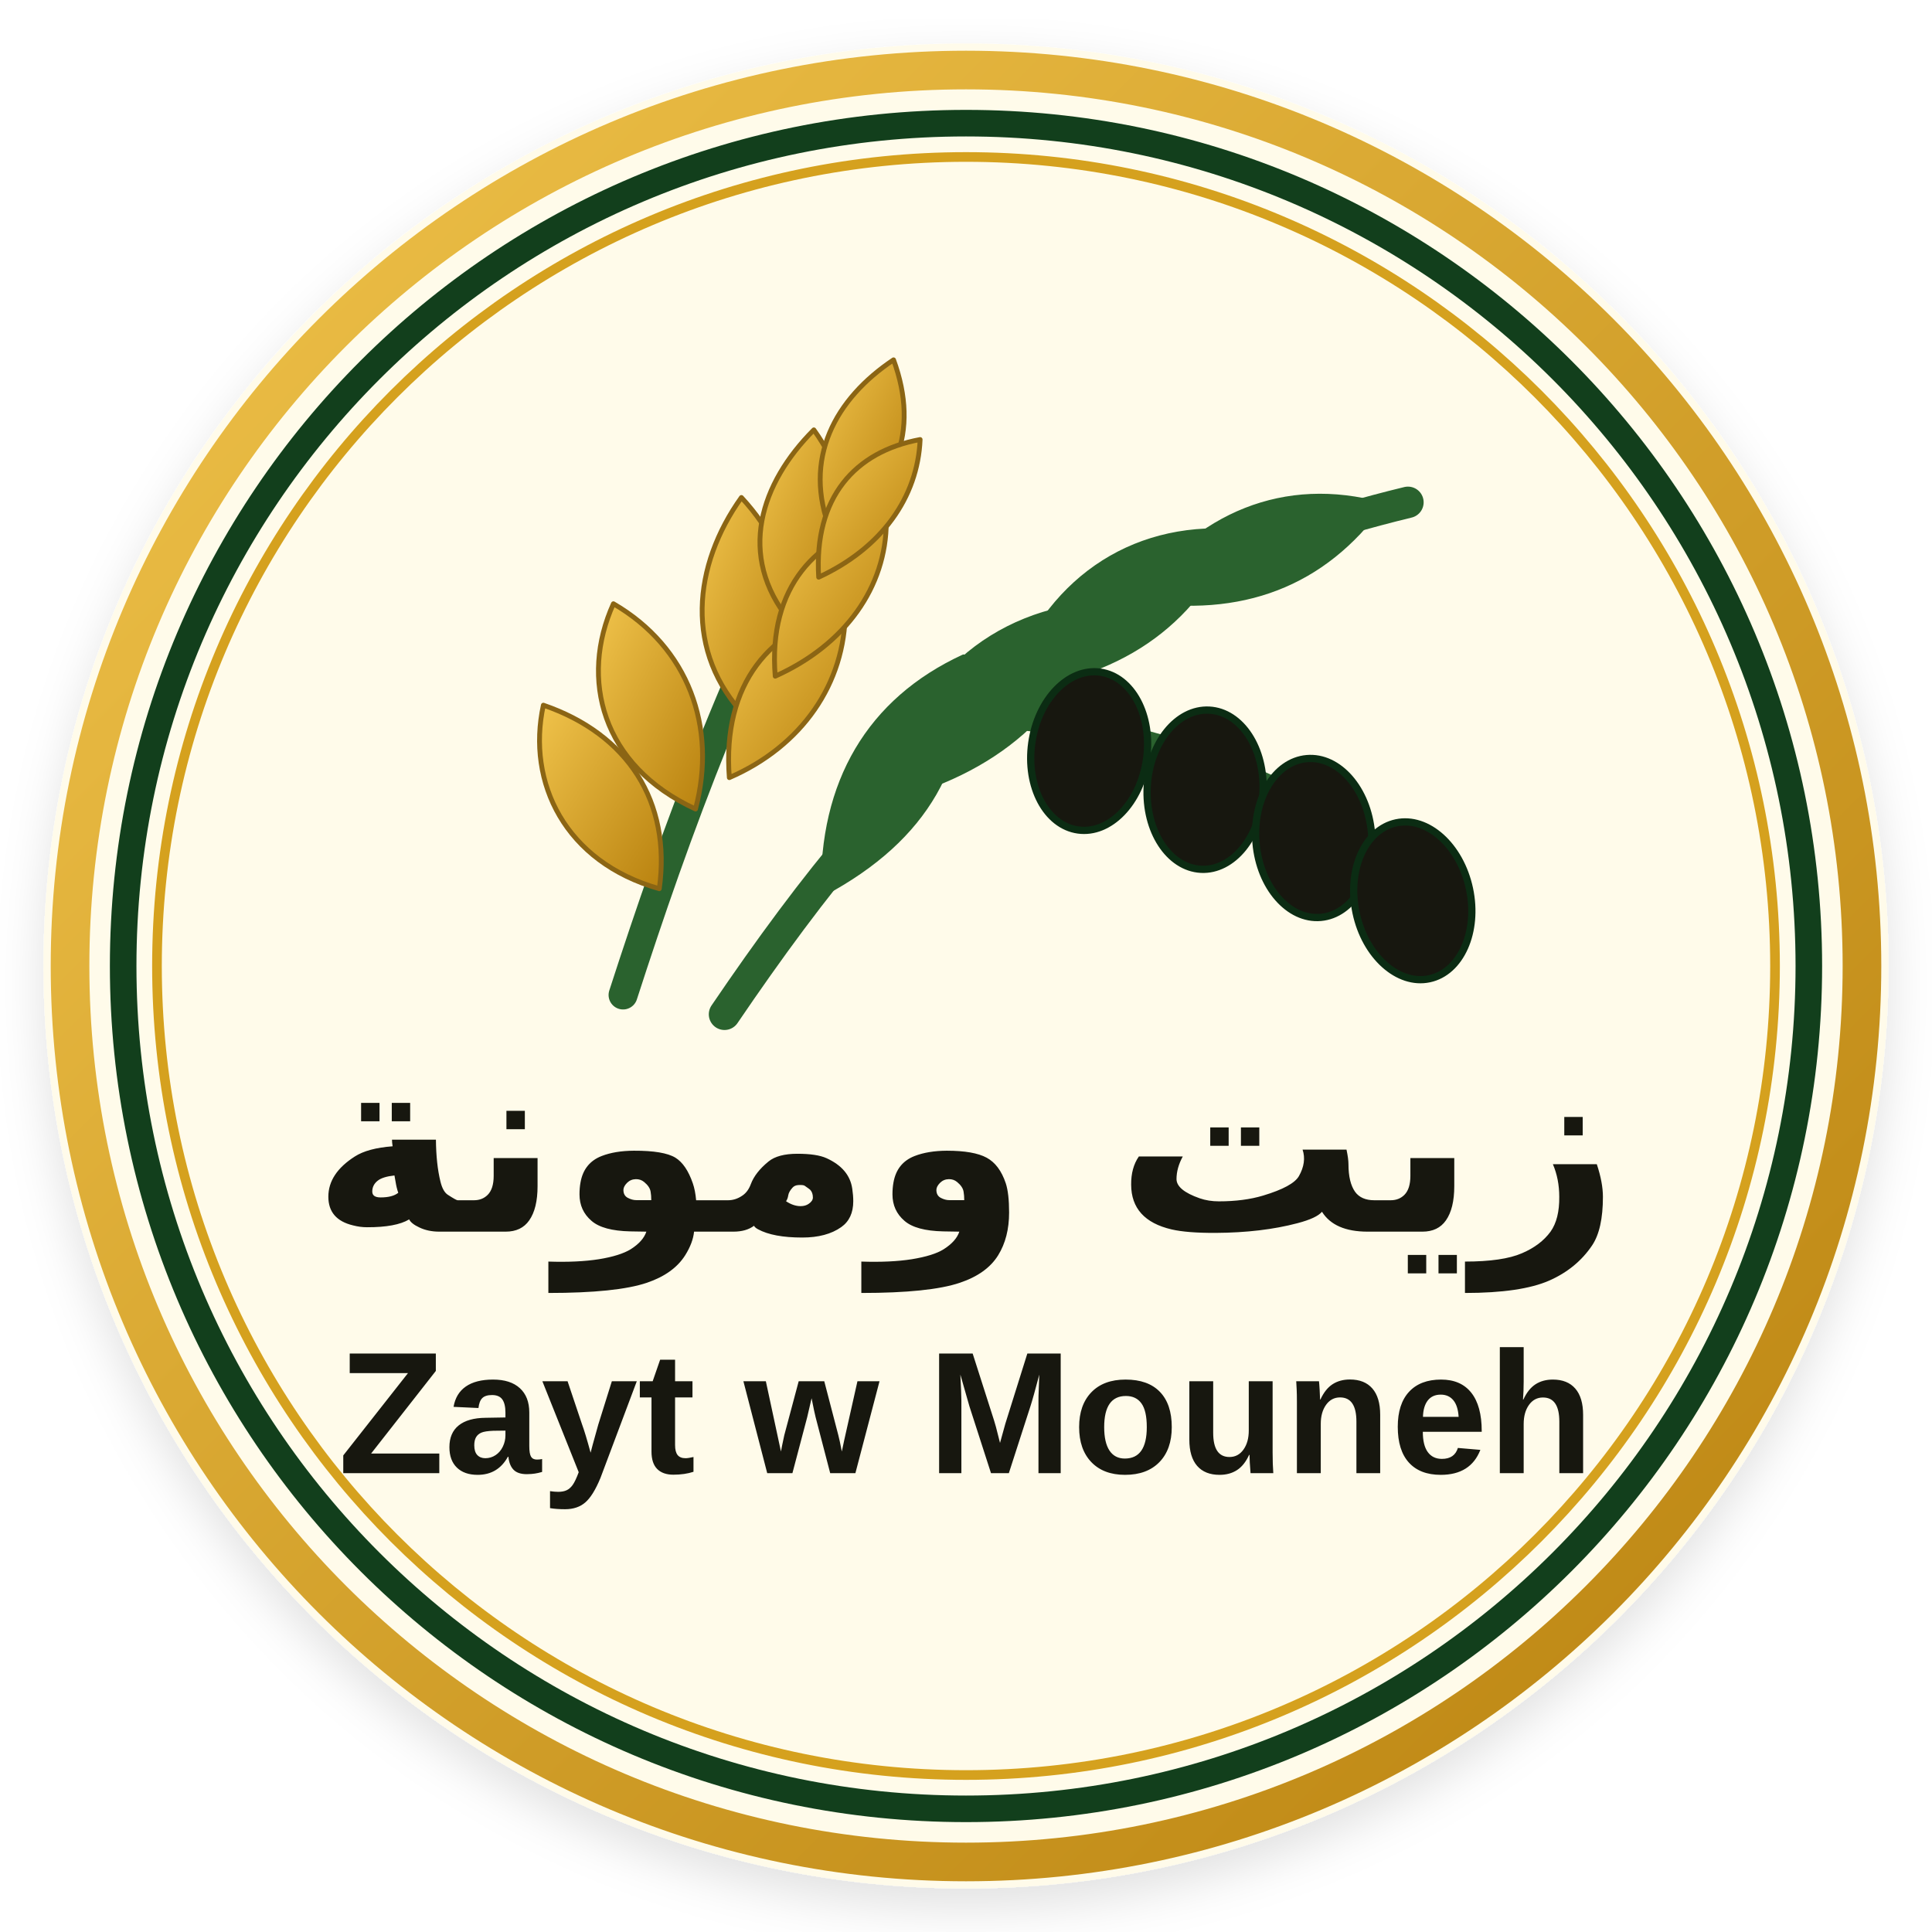
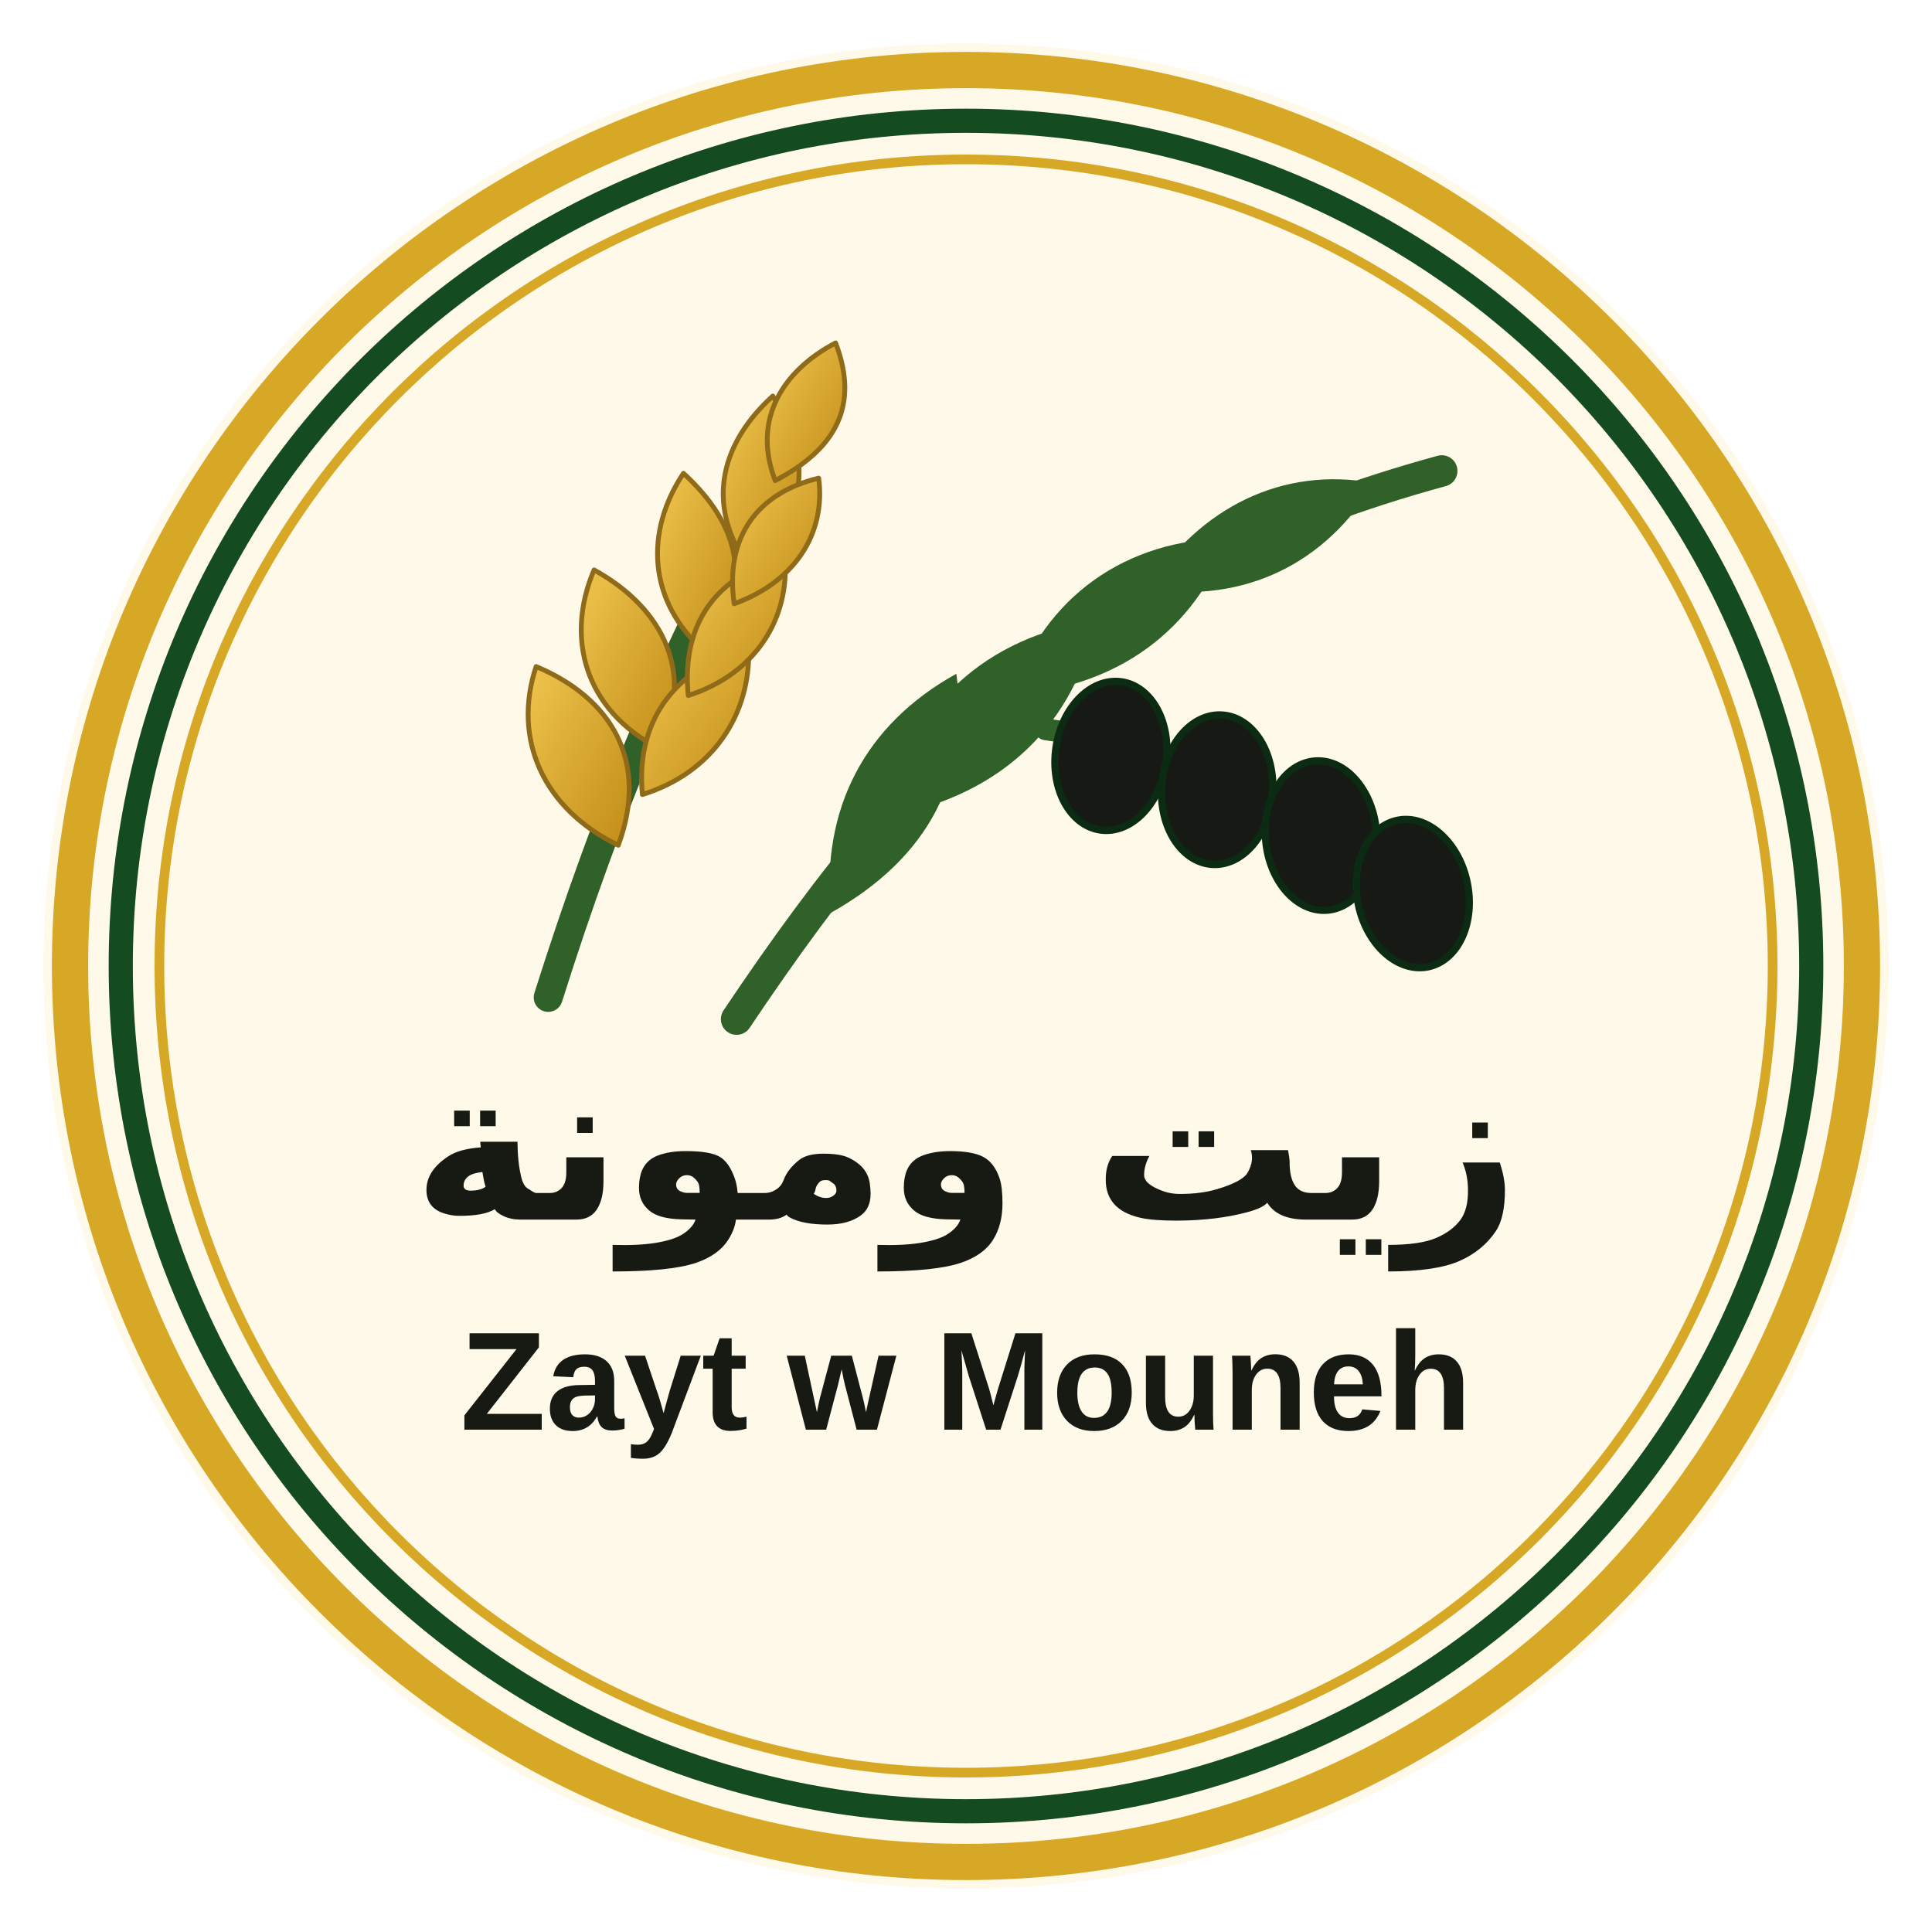
- <svg xmlns="http://www.w3.org/2000/svg" viewBox="0 0 800 800" role="img" aria-labelledby="t d">
+ <svg xmlns="http://www.w3.org/2000/svg" viewBox="0 0 800 800" role="img" aria-labelledby="title desc">
  <defs>
-     <linearGradient id="g" x1="0" y1="0" x2="1" y2="1">
-       <stop stop-color="#f0c34b" />
-       <stop offset="1" stop-color="#b9820f" />
+     <linearGradient id="gold" x1="0" y1="0" x2="1" y2="1">
+       <stop stop-color="#efc54e" />
+       <stop offset="1" stop-color="#c28d17" />
    </linearGradient>
-     <filter id="s" x="-20%" y="-20%" width="140%" height="140%">
-       <feDropShadow dx="0" dy="8" stdDeviation="10" flood-opacity=".12" />
-     </filter>
  </defs>
-   <circle cx="400" cy="400" r="382" fill="#fffbea" filter="url(#s)" />
-   <circle cx="400" cy="400" r="371" fill="none" stroke="url(#g)" stroke-width="16" />
-   <circle cx="400" cy="400" r="349" fill="none" stroke="#123f1c" stroke-width="11" />
-   <circle cx="400" cy="400" r="335" fill="none" stroke="#d5a11e" stroke-width="4" />
-   <g transform="translate(170 132)" stroke="#8b6514" stroke-linecap="round" stroke-linejoin="round">
-     <path d="M88 280C110 212 136 140 184 50" fill="none" stroke="#2a622e" stroke-width="12" />
-     <g fill="url(#g)" stroke-width="2">
-       <path d="M118 203C79 185 70 149 84 118c31 18 43 51 34 85Z" />
-       <path d="M139 165c-26-27-22-63-2-91 25 27 28 60 2 91Z" />
-       <path d="M157 125c-22-27-12-57 10-79 20 28 17 56-10 79Z" />
-       <path d="M174 88c-12-30 2-55 26-71 11 30 1 54-26 71Z" />
-       <path d="M103 236c-39-11-55-44-48-76 35 12 53 40 48 76Z" />
-       <path d="M132 190c30-13 48-39 48-69-31 7-51 30-48 69Z" />
-       <path d="M151 148c29-13 46-37 46-64-29 6-49 27-46 64Z" />
-       <path d="M169 107c26-12 41-33 42-57-27 5-44 24-42 57Z" />
+   <circle cx="400" cy="400" r="382" fill="#fff9e9" />
+   <circle cx="400" cy="400" r="371" fill="none" stroke="#d7a826" stroke-width="15" />
+   <circle cx="400" cy="400" r="350" fill="none" stroke="#154b21" stroke-width="10" />
+   <circle cx="400" cy="400" r="334" fill="none" stroke="#d7a826" stroke-width="4" />
+   <g transform="translate(155 125)" stroke-linecap="round" stroke-linejoin="round">
+     <path d="M72 288C96 212 126 136 177 50" fill="none" stroke="#2f6128" stroke-width="12" />
+     <g fill="url(#gold)" stroke="#8f6a19" stroke-width="2">
+       <path d="M101 225C70 210 57 181 67 151c31 13 47 39 34 74Z" />
+       <path d="M118 185C87 169 79 139 91 111c29 16 42 43 27 74Z" />
+       <path d="M137 145C113 124 112 95 128 71c23 21 30 46 9 74Z" />
+       <path d="M154 108C137 83 144 58 165 39c16 25 16 48-11 69Z" />
+       <path d="M166 74C156 48 170 28 191 17c10 26 0 44-25 57Z" />
+       <path d="M111 204C140 195 156 171 155 143c-29 8-47 29-44 61Z" />
+       <path d="M130 163C158 154 172 131 170 106c-28 7-43 27-40 57Z" />
+       <path d="M149 125C174 116 187 96 184 73c-25 6-39 24-35 52Z" />
    </g>
  </g>
-   <g transform="translate(300 120)" stroke="#2a622e" stroke-linecap="round" stroke-linejoin="round">
-     <path d="M0 300C74 191 143 122 283 88" fill="none" stroke-width="13" />
-     <g fill="#2a622e" stroke-width="2">
-       <path d="M67 211c10-49 44-78 89-81-13 45-45 70-89 81Z" />
-       <path d="M118 165c15-44 50-68 93-65-17 40-49 60-93 65Z" />
-       <path d="M171 128c25-35 61-50 101-39-24 33-58 46-101 39Z" />
-       <path d="M41 250c-1-46 19-80 58-98 2 43-15 75-58 98Z" />
+   <g transform="translate(305 112)" stroke-linecap="round" stroke-linejoin="round">
+     <path d="M0 310C79 192 153 121 292 83" fill="none" stroke="#2f6128" stroke-width="13" />
+     <g fill="#2f6128">
+       <path d="M63 226C70 181 104 151 149 145c-9 42-38 72-86 81Z" />
+       <path d="M114 176C127 135 162 111 204 111c-15 38-45 61-90 65Z" />
+       <path d="M170 132C192 98 226 81 264 88c-20 33-53 50-94 44Z" />
+       <path d="M39 266C35 223 53 188 91 167c6 42-11 76-52 99Z" />
    </g>
-     <path d="M121 177c60 8 110 26 152 57" fill="none" stroke-width="10" />
-     <g fill="#17170f" stroke="#0b2c13" stroke-width="3">
-       <ellipse cx="151" cy="191" rx="24" ry="33" transform="rotate(8 151 191)" />
-       <ellipse cx="199" cy="207" rx="24" ry="33" transform="rotate(3 199 207)" />
-       <ellipse cx="244" cy="227" rx="24" ry="33" transform="rotate(-5 244 227)" />
-       <ellipse cx="285" cy="253" rx="24" ry="33" transform="rotate(-12 285 253)" />
+     <path d="M128 190C183 198 232 218 286 250" fill="none" stroke="#2f6128" stroke-width="9" />
+     <g fill="#161914" stroke="#0b2c13" stroke-width="3">
+       <ellipse cx="155" cy="201" rx="23" ry="31" transform="rotate(8 155 201)" />
+       <ellipse cx="199" cy="215" rx="23" ry="31" transform="rotate(4 199 215)" />
+       <ellipse cx="242" cy="234" rx="23" ry="31" transform="rotate(-5 242 234)" />
+       <ellipse cx="280" cy="258" rx="23" ry="31" transform="rotate(-12 280 258)" />
    </g>
  </g>
-   <text x="400" y="510" text-anchor="middle" direction="rtl" unicode-bidi="bidi-override" font-family="Tahoma,Arial,sans-serif" font-size="104" font-weight="800" fill="#17170f">زيت ومونة</text>
-   <text x="400" y="610" text-anchor="middle" font-family="Arial,Helvetica,sans-serif" font-size="72" font-weight="800" fill="#17170f">Zayt w Mouneh</text>
+   <text x="400" y="505" text-anchor="middle" direction="rtl" unicode-bidi="bidi-override" font-family="Tahoma,Arial,sans-serif" font-size="88" font-weight="800" fill="#171913">زيت ومونة</text>
+   <text x="400" y="592" text-anchor="middle" font-family="Arial,Helvetica,sans-serif" font-size="58" font-weight="800" fill="#171913">Zayt w Mouneh</text>
</svg>
